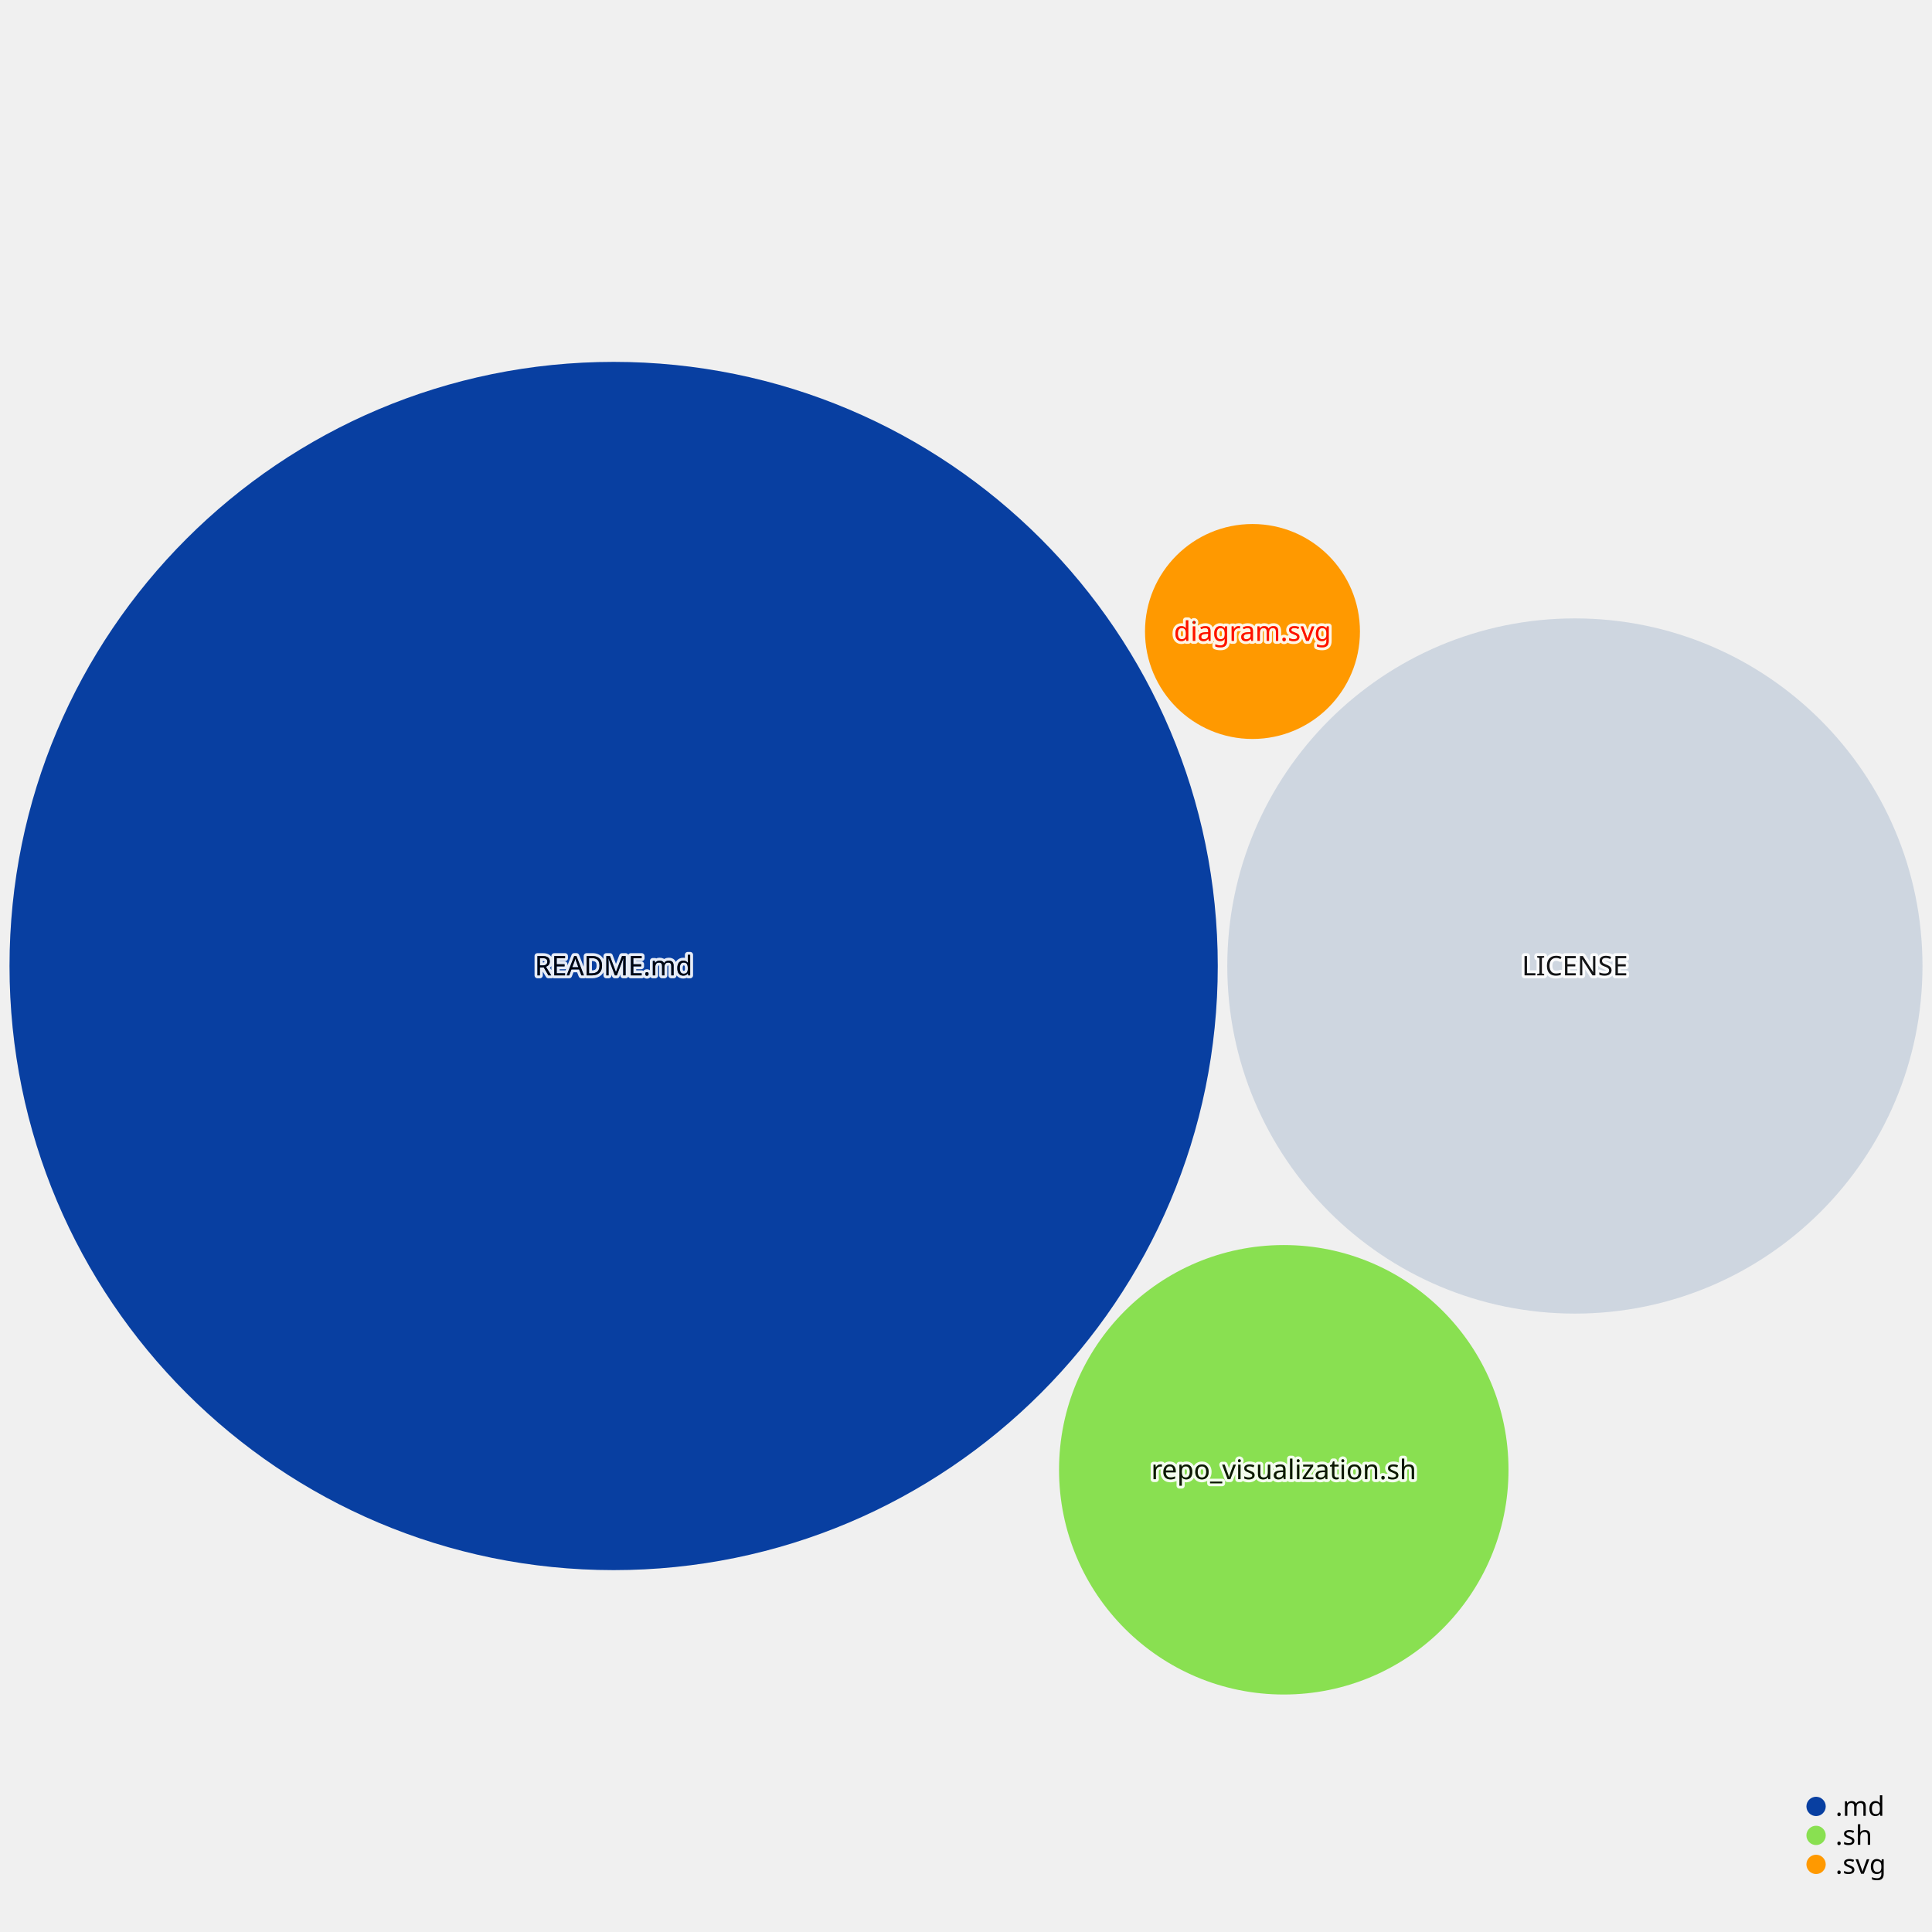
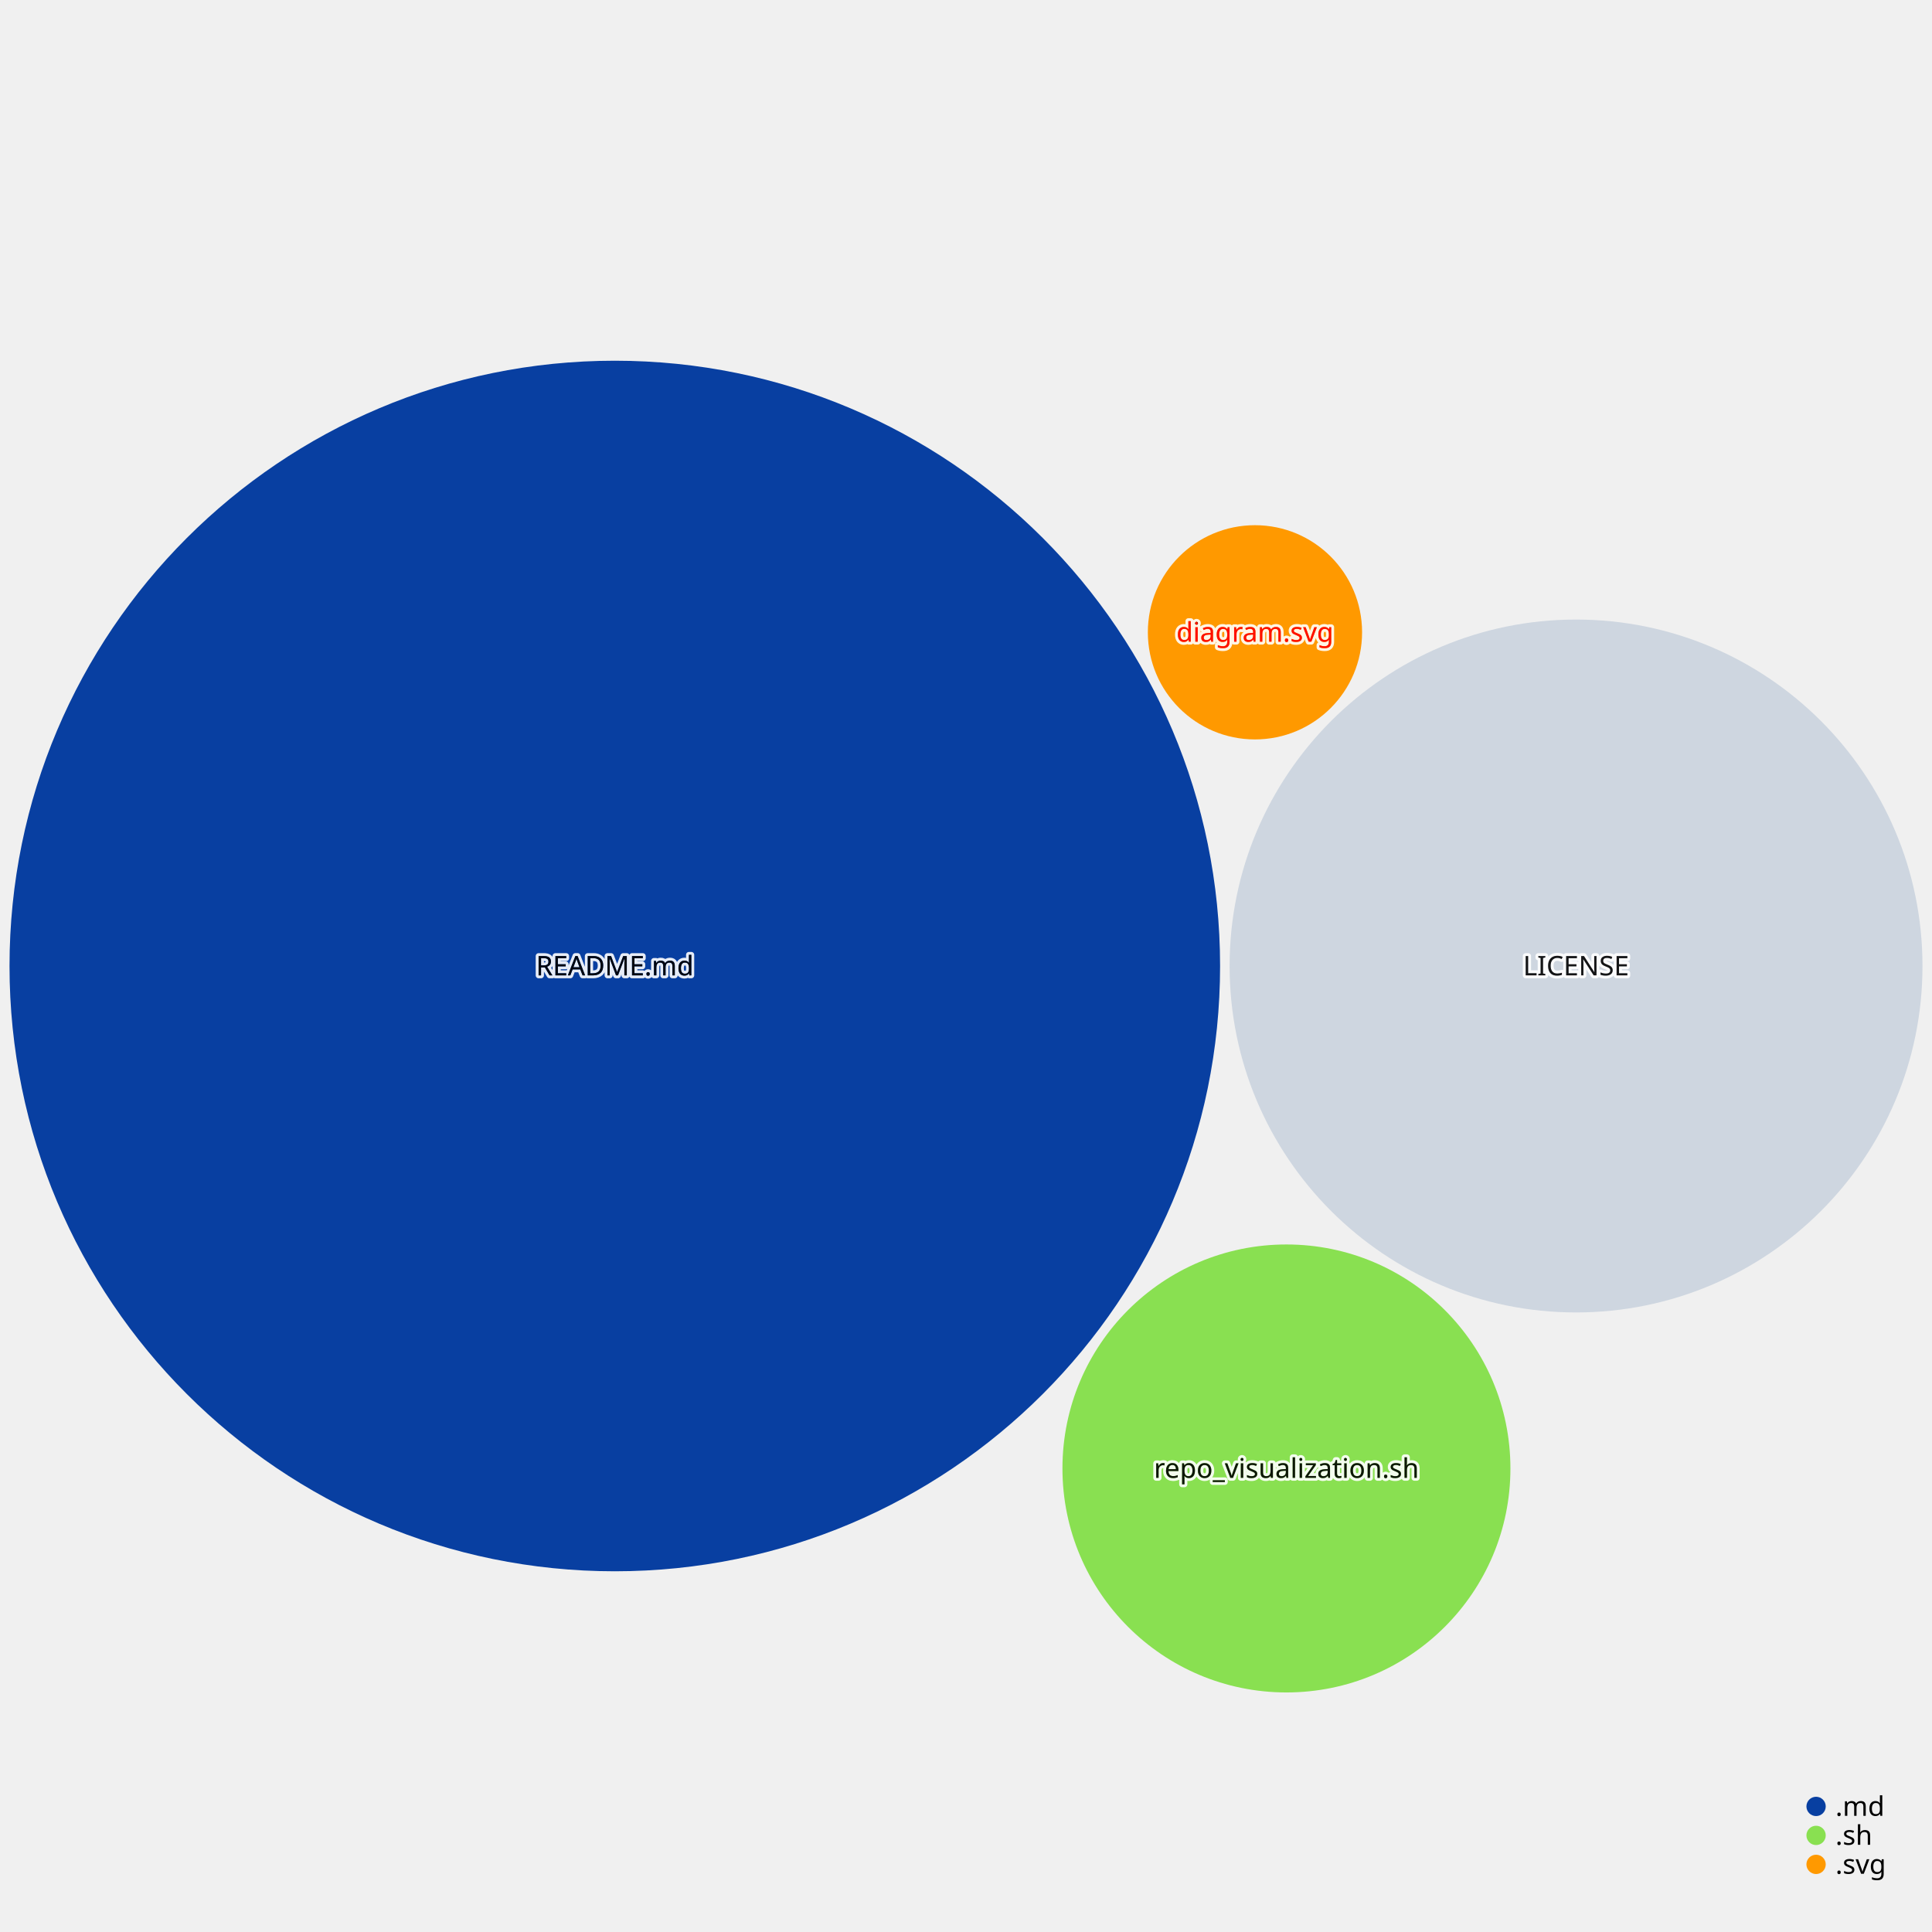
<svg xmlns="http://www.w3.org/2000/svg" width="1000" height="1000" style="background:white;font-family:sans-serif;overflow:visible">
  <defs>
    <filter id="glow" x="-50%" y="-50%" width="200%" height="200%">
      <feGaussianBlur stdDeviation="4" result="coloredBlur" />
      <feMerge>
        <feMergeNode in="coloredBlur" />
        <feMergeNode in="SourceGraphic" />
      </feMerge>
    </filter>
  </defs>
-   <g style="fill:#083fa1;transition:transform 0s ease-out, fill 0.1s ease-out" transform="translate(317.6202, 500)">
-     <circle style="transition:all 0.5s ease-out" r="312.694" stroke-width="0" stroke="#374151" />
+   <g style="fill:#083fa1;transition:transform 0s ease-out, fill 0.1s ease-out" transform="translate(318.219, 500)">
+     <circle style="transition:all 0.5s ease-out" r="313.293" stroke-width="0" stroke="#374151" />
  </g>
-   <g style="fill:#CED6E0;transition:transform 0s ease-out, fill 0.1s ease-out" transform="translate(815.1571, 500)">
-     <circle style="transition:all 0.5s ease-out" r="179.917" stroke-width="0" stroke="#374151" />
+   <g style="fill:#CED6E0;transition:transform 0s ease-out, fill 0.1s ease-out" transform="translate(815.7559, 500)">
+     <circle style="transition:all 0.5s ease-out" r="179.318" stroke-width="0" stroke="#374151" />
  </g>
-   <g style="fill:#89e051;transition:transform 0s ease-out, fill 0.1s ease-out" transform="translate(664.477, 760.7585)">
-     <circle style="transition:all 0.5s ease-out" r="116.321" stroke-width="0" stroke="#374151" />
+   <g style="fill:#89e051;transition:transform 0s ease-out, fill 0.1s ease-out" transform="translate(665.8563, 760.0706)">
+     <circle style="transition:all 0.5s ease-out" r="115.934" stroke-width="0" stroke="#374151" />
  </g>
-   <g style="fill:#ff9900;transition:transform 0s ease-out, fill 0.1s ease-out" transform="translate(648.2798, 326.8585)">
-     <circle style="transition:all 0.5s ease-out" r="55.628" stroke-width="0" stroke="#374151" />
+   <g style="fill:#ff9900;transition:transform 0s ease-out, fill 0.1s ease-out" transform="translate(649.5674, 327.2835)">
+     <circle style="transition:all 0.5s ease-out" r="55.442" stroke-width="0" stroke="#374151" />
  </g>
-   <g style="fill:#083fa1;transition:transform 0s ease-out" transform="translate(317.6202, 500)">
+   <g style="fill:#083fa1;transition:transform 0s ease-out" transform="translate(318.219, 500)">
    <text style="pointer-events:none;opacity:0.9;font-size:14px;font-weight:500;transition:all 0.5s ease-out" fill="#4B5563" text-anchor="middle" dominant-baseline="middle" stroke="white" stroke-width="3" stroke-linejoin="round">README.md</text>
    <text style="pointer-events:none;opacity:1;font-size:14px;font-weight:500;transition:all 0.5s ease-out" text-anchor="middle" dominant-baseline="middle">README.md</text>
    <text style="pointer-events:none;opacity:0.9;font-size:14px;font-weight:500;mix-blend-mode:color-burn;transition:all 0.5s ease-out" fill="#110101" text-anchor="middle" dominant-baseline="middle">README.md</text>
  </g>
-   <g style="fill:#CED6E0;transition:transform 0s ease-out" transform="translate(815.1571, 500)">
+   <g style="fill:#CED6E0;transition:transform 0s ease-out" transform="translate(815.7559, 500)">
    <text style="pointer-events:none;opacity:0.9;font-size:14px;font-weight:500;transition:all 0.5s ease-out" fill="#4B5563" text-anchor="middle" dominant-baseline="middle" stroke="white" stroke-width="3" stroke-linejoin="round">LICENSE</text>
    <text style="pointer-events:none;opacity:1;font-size:14px;font-weight:500;transition:all 0.5s ease-out" text-anchor="middle" dominant-baseline="middle">LICENSE</text>
    <text style="pointer-events:none;opacity:0.9;font-size:14px;font-weight:500;mix-blend-mode:color-burn;transition:all 0.5s ease-out" fill="#110101" text-anchor="middle" dominant-baseline="middle">LICENSE</text>
  </g>
-   <g style="fill:#89e051;transition:transform 0s ease-out" transform="translate(664.477, 760.7585)">
+   <g style="fill:#89e051;transition:transform 0s ease-out" transform="translate(665.8563, 760.0706)">
    <text style="pointer-events:none;opacity:0.9;font-size:14px;font-weight:500;transition:all 0.5s ease-out" fill="#4B5563" text-anchor="middle" dominant-baseline="middle" stroke="white" stroke-width="3" stroke-linejoin="round">repo_visualization.sh</text>
    <text style="pointer-events:none;opacity:1;font-size:14px;font-weight:500;transition:all 0.5s ease-out" text-anchor="middle" dominant-baseline="middle">repo_visualization.sh</text>
    <text style="pointer-events:none;opacity:0.9;font-size:14px;font-weight:500;mix-blend-mode:color-burn;transition:all 0.5s ease-out" fill="#110101" text-anchor="middle" dominant-baseline="middle">repo_visualization.sh</text>
  </g>
-   <g style="fill:#ff9900;transition:transform 0s ease-out" transform="translate(648.2798, 326.8585)">
+   <g style="fill:#ff9900;transition:transform 0s ease-out" transform="translate(649.5674, 327.2835)">
    <text style="pointer-events:none;opacity:0.9;font-size:14px;font-weight:500;transition:all 0.5s ease-out" fill="#4B5563" text-anchor="middle" dominant-baseline="middle" stroke="white" stroke-width="3" stroke-linejoin="round">diagram.svg</text>
    <text style="pointer-events:none;opacity:1;font-size:14px;font-weight:500;transition:all 0.5s ease-out" text-anchor="middle" dominant-baseline="middle">diagram.svg</text>
    <text style="pointer-events:none;opacity:0.9;font-size:14px;font-weight:500;mix-blend-mode:color-burn;transition:all 0.5s ease-out" fill="#110101" text-anchor="middle" dominant-baseline="middle">diagram.svg</text>
  </g>
  <g transform="translate(940, 935)">
    <g transform="translate(0, 0)">
      <circle r="5" fill="#083fa1" />
      <text x="10" style="font-size:14px;font-weight:300" dominant-baseline="middle">.md</text>
    </g>
    <g transform="translate(0, 15)">
      <circle r="5" fill="#89e051" />
      <text x="10" style="font-size:14px;font-weight:300" dominant-baseline="middle">.sh</text>
    </g>
    <g transform="translate(0, 30)">
      <circle r="5" fill="#ff9900" />
      <text x="10" style="font-size:14px;font-weight:300" dominant-baseline="middle">.svg</text>
    </g>
    <g fill="#9CA3AF" style="font-weight:300;font-style:italic;font-size:12px">each dot sized by file size</g>
  </g>
</svg>
